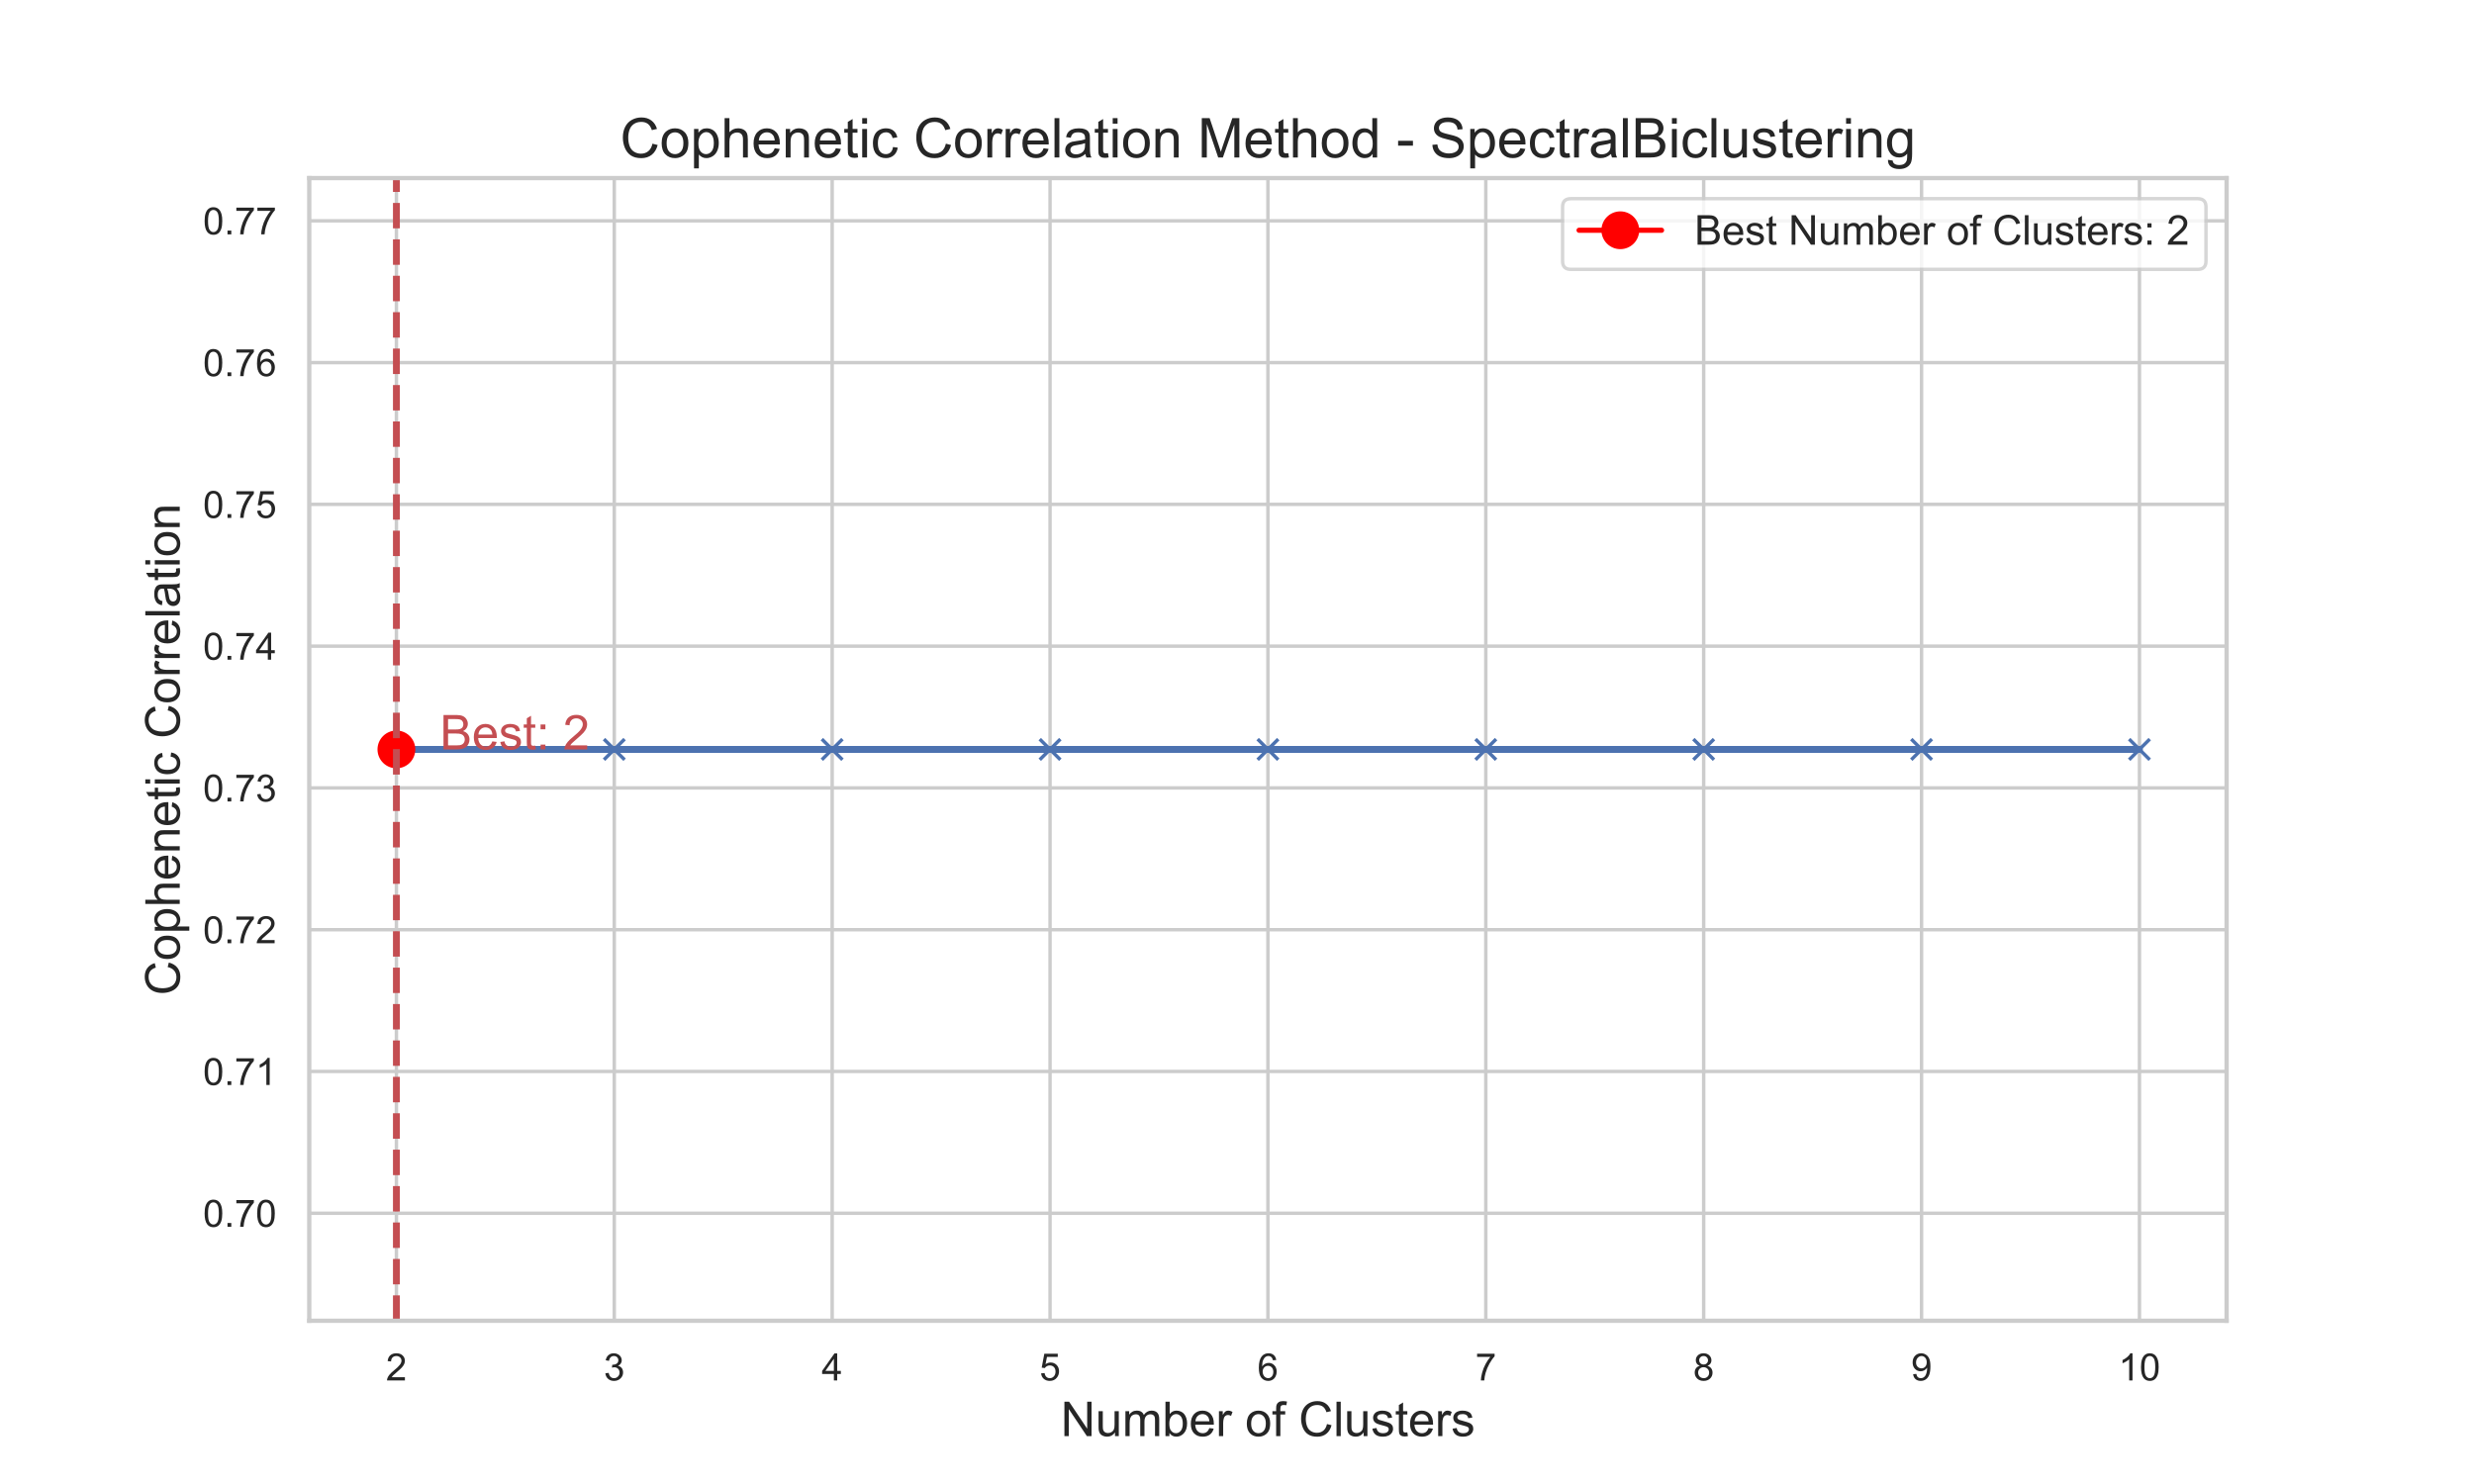
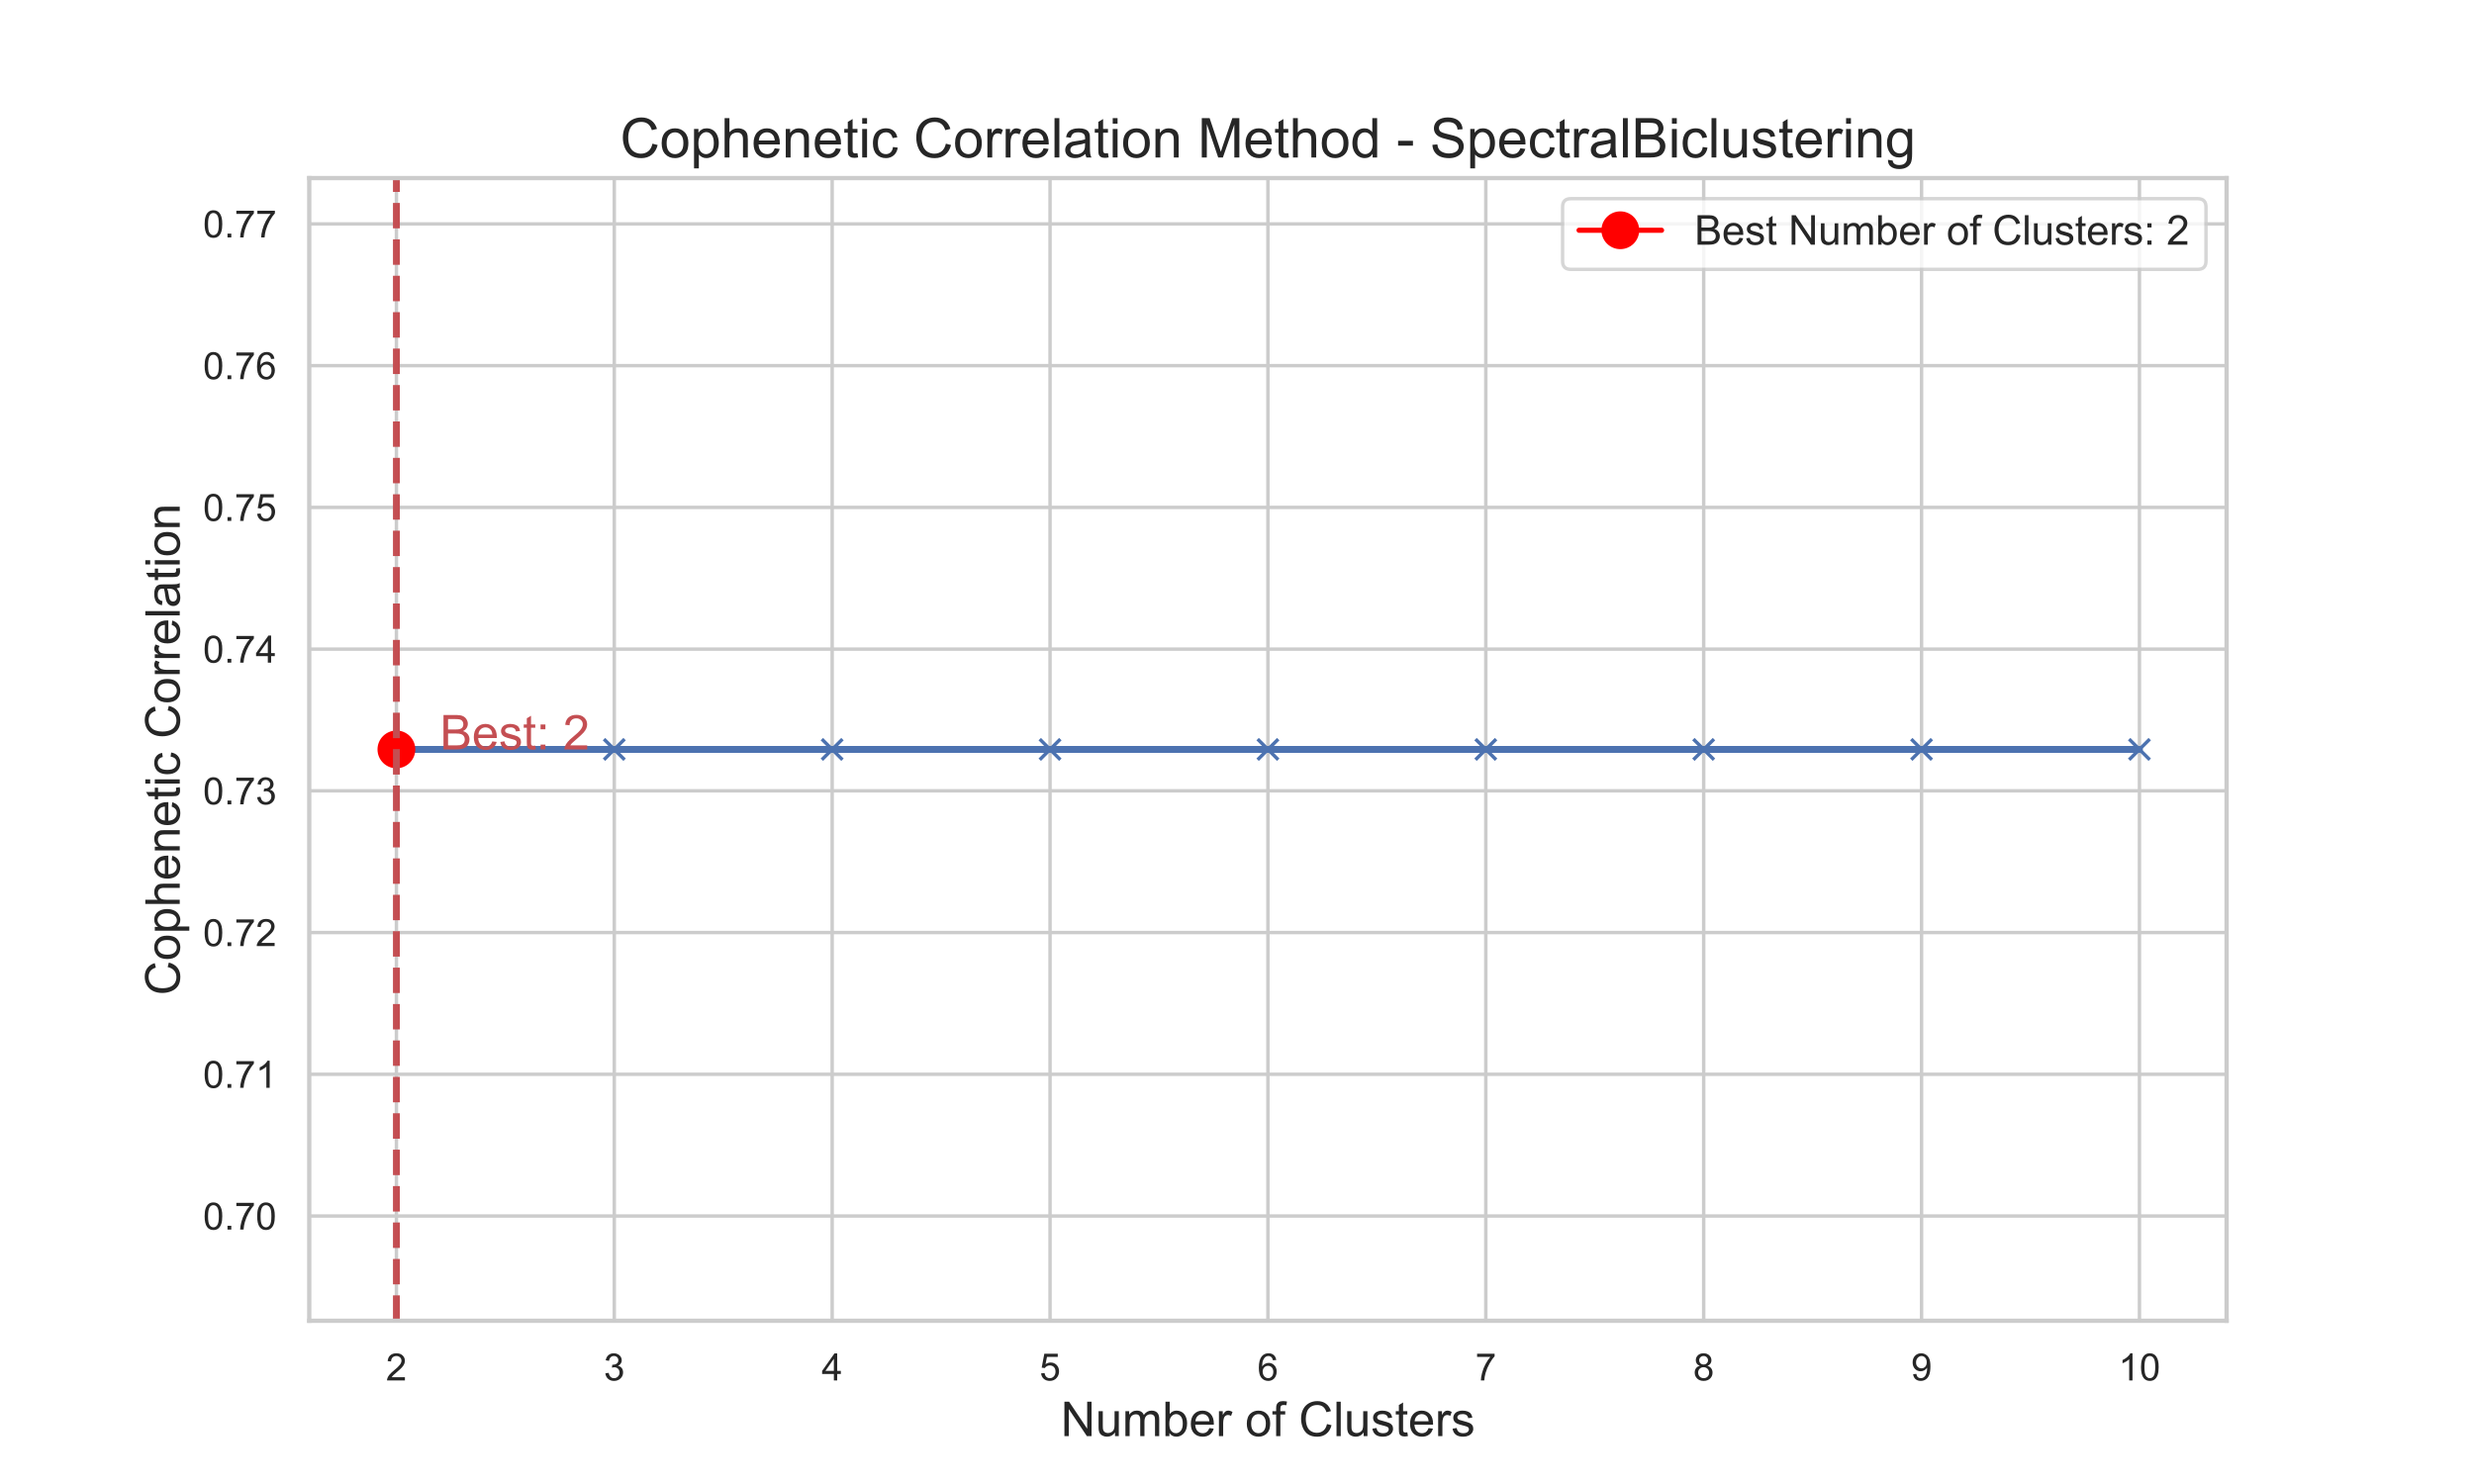
<svg xmlns="http://www.w3.org/2000/svg" xmlns:xlink="http://www.w3.org/1999/xlink" width="720pt" height="432pt" viewBox="0 0 720 432" version="1.1">
  <defs>
    <style type="text/css">*{stroke-linejoin: round; stroke-linecap: butt}</style>
  </defs>
  <g id="figure_1">
    <g id="patch_1">
      <path d="M 0 432  L 720 432  L 720 0  L 0 0  z " style="fill: #ffffff" />
    </g>
    <g id="axes_1">
      <g id="patch_2">
        <path d="M 90 384.48  L 648 384.48  L 648 51.84  L 90 51.84  z " style="fill: #ffffff" />
      </g>
      <g id="matplotlib.axis_1">
        <g id="xtick_1">
          <g id="line2d_1">
-             <path d="M 115.364 384.48  L 115.364 51.84  " clip-path="url(#p4c32303893)" style="fill: none; stroke: #cccccc; stroke-linecap: round" />
+             <path d="M 115.364 384.48  L 115.364 51.84  " clip-path="url(#pd2bcb36524)" style="fill: none; stroke: #cccccc; stroke-linecap: round" />
          </g>
          <g id="text_1">
            <g style="fill: #262626" transform="translate(112.3051 401.8536) scale(0.11 -0.11)">
              <defs>
                <path id="ArialMT-32" d="M 3222 541  L 3222 0  L 194 0  Q 188 203 259 391  Q 375 700 629 1000  Q 884 1300 1366 1694  Q 2113 2306 2375 2664  Q 2638 3022 2638 3341  Q 2638 3675 2398 3904  Q 2159 4134 1775 4134  Q 1369 4134 1125 3890  Q 881 3647 878 3216  L 300 3275  Q 359 3922 746 4261  Q 1134 4600 1788 4600  Q 2447 4600 2831 4234  Q 3216 3869 3216 3328  Q 3216 3053 3103 2787  Q 2991 2522 2730 2228  Q 2469 1934 1863 1422  Q 1356 997 1212 845  Q 1069 694 975 541  L 3222 541  z " transform="scale(0.015625)" />
              </defs>
              <use xlink:href="#ArialMT-32" />
            </g>
          </g>
        </g>
        <g id="xtick_2">
          <g id="line2d_2">
-             <path d="M 178.773 384.48  L 178.773 51.84  " clip-path="url(#p4c32303893)" style="fill: none; stroke: #cccccc; stroke-linecap: round" />
+             <path d="M 178.773 384.48  L 178.773 51.84  " clip-path="url(#pd2bcb36524)" style="fill: none; stroke: #cccccc; stroke-linecap: round" />
          </g>
          <g id="text_2">
            <g style="fill: #262626" transform="translate(175.7142 401.8536) scale(0.11 -0.11)">
              <defs>
                <path id="ArialMT-33" d="M 269 1209  L 831 1284  Q 928 806 1161 595  Q 1394 384 1728 384  Q 2125 384 2398 659  Q 2672 934 2672 1341  Q 2672 1728 2419 1979  Q 2166 2231 1775 2231  Q 1616 2231 1378 2169  L 1441 2663  Q 1497 2656 1531 2656  Q 1891 2656 2178 2843  Q 2466 3031 2466 3422  Q 2466 3731 2256 3934  Q 2047 4138 1716 4138  Q 1388 4138 1169 3931  Q 950 3725 888 3313  L 325 3413  Q 428 3978 793 4289  Q 1159 4600 1703 4600  Q 2078 4600 2393 4439  Q 2709 4278 2876 4000  Q 3044 3722 3044 3409  Q 3044 3113 2884 2869  Q 2725 2625 2413 2481  Q 2819 2388 3044 2092  Q 3269 1797 3269 1353  Q 3269 753 2831 336  Q 2394 -81 1725 -81  Q 1122 -81 723 278  Q 325 638 269 1209  z " transform="scale(0.015625)" />
              </defs>
              <use xlink:href="#ArialMT-33" />
            </g>
          </g>
        </g>
        <g id="xtick_3">
          <g id="line2d_3">
-             <path d="M 242.182 384.48  L 242.182 51.84  " clip-path="url(#p4c32303893)" style="fill: none; stroke: #cccccc; stroke-linecap: round" />
+             <path d="M 242.182 384.48  L 242.182 51.84  " clip-path="url(#pd2bcb36524)" style="fill: none; stroke: #cccccc; stroke-linecap: round" />
          </g>
          <g id="text_3">
            <g style="fill: #262626" transform="translate(239.1233 401.8536) scale(0.11 -0.11)">
              <defs>
                <path id="ArialMT-34" d="M 2069 0  L 2069 1097  L 81 1097  L 81 1613  L 2172 4581  L 2631 4581  L 2631 1613  L 3250 1613  L 3250 1097  L 2631 1097  L 2631 0  L 2069 0  z M 2069 1613  L 2069 3678  L 634 1613  L 2069 1613  z " transform="scale(0.015625)" />
              </defs>
              <use xlink:href="#ArialMT-34" />
            </g>
          </g>
        </g>
        <g id="xtick_4">
          <g id="line2d_4">
-             <path d="M 305.591 384.48  L 305.591 51.84  " clip-path="url(#p4c32303893)" style="fill: none; stroke: #cccccc; stroke-linecap: round" />
+             <path d="M 305.591 384.48  L 305.591 51.84  " clip-path="url(#pd2bcb36524)" style="fill: none; stroke: #cccccc; stroke-linecap: round" />
          </g>
          <g id="text_4">
            <g style="fill: #262626" transform="translate(302.5324 401.8536) scale(0.11 -0.11)">
              <defs>
                <path id="ArialMT-35" d="M 266 1200  L 856 1250  Q 922 819 1161 601  Q 1400 384 1738 384  Q 2144 384 2425 690  Q 2706 997 2706 1503  Q 2706 1984 2436 2262  Q 2166 2541 1728 2541  Q 1456 2541 1237 2417  Q 1019 2294 894 2097  L 366 2166  L 809 4519  L 3088 4519  L 3088 3981  L 1259 3981  L 1013 2750  Q 1425 3038 1878 3038  Q 2478 3038 2890 2622  Q 3303 2206 3303 1553  Q 3303 931 2941 478  Q 2500 -78 1738 -78  Q 1113 -78 717 272  Q 322 622 266 1200  z " transform="scale(0.015625)" />
              </defs>
              <use xlink:href="#ArialMT-35" />
            </g>
          </g>
        </g>
        <g id="xtick_5">
          <g id="line2d_5">
-             <path d="M 369 384.48  L 369 51.84  " clip-path="url(#p4c32303893)" style="fill: none; stroke: #cccccc; stroke-linecap: round" />
+             <path d="M 369 384.48  L 369 51.84  " clip-path="url(#pd2bcb36524)" style="fill: none; stroke: #cccccc; stroke-linecap: round" />
          </g>
          <g id="text_5">
            <g style="fill: #262626" transform="translate(365.9415 401.8536) scale(0.11 -0.11)">
              <defs>
                <path id="ArialMT-36" d="M 3184 3459  L 2625 3416  Q 2550 3747 2413 3897  Q 2184 4138 1850 4138  Q 1581 4138 1378 3988  Q 1113 3794 959 3422  Q 806 3050 800 2363  Q 1003 2672 1297 2822  Q 1591 2972 1913 2972  Q 2475 2972 2870 2558  Q 3266 2144 3266 1488  Q 3266 1056 3080 686  Q 2894 316 2569 119  Q 2244 -78 1831 -78  Q 1128 -78 684 439  Q 241 956 241 2144  Q 241 3472 731 4075  Q 1159 4600 1884 4600  Q 2425 4600 2770 4297  Q 3116 3994 3184 3459  z M 888 1484  Q 888 1194 1011 928  Q 1134 663 1356 523  Q 1578 384 1822 384  Q 2178 384 2434 671  Q 2691 959 2691 1453  Q 2691 1928 2437 2201  Q 2184 2475 1800 2475  Q 1419 2475 1153 2201  Q 888 1928 888 1484  z " transform="scale(0.015625)" />
              </defs>
              <use xlink:href="#ArialMT-36" />
            </g>
          </g>
        </g>
        <g id="xtick_6">
          <g id="line2d_6">
-             <path d="M 432.409 384.48  L 432.409 51.84  " clip-path="url(#p4c32303893)" style="fill: none; stroke: #cccccc; stroke-linecap: round" />
+             <path d="M 432.409 384.48  L 432.409 51.84  " clip-path="url(#pd2bcb36524)" style="fill: none; stroke: #cccccc; stroke-linecap: round" />
          </g>
          <g id="text_6">
            <g style="fill: #262626" transform="translate(429.3506 401.8536) scale(0.11 -0.11)">
              <defs>
                <path id="ArialMT-37" d="M 303 3981  L 303 4522  L 3269 4522  L 3269 4084  Q 2831 3619 2401 2847  Q 1972 2075 1738 1259  Q 1569 684 1522 0  L 944 0  Q 953 541 1156 1306  Q 1359 2072 1739 2783  Q 2119 3494 2547 3981  L 303 3981  z " transform="scale(0.015625)" />
              </defs>
              <use xlink:href="#ArialMT-37" />
            </g>
          </g>
        </g>
        <g id="xtick_7">
          <g id="line2d_7">
-             <path d="M 495.818 384.48  L 495.818 51.84  " clip-path="url(#p4c32303893)" style="fill: none; stroke: #cccccc; stroke-linecap: round" />
+             <path d="M 495.818 384.48  L 495.818 51.84  " clip-path="url(#pd2bcb36524)" style="fill: none; stroke: #cccccc; stroke-linecap: round" />
          </g>
          <g id="text_7">
            <g style="fill: #262626" transform="translate(492.7597 401.8536) scale(0.11 -0.11)">
              <defs>
                <path id="ArialMT-38" d="M 1131 2484  Q 781 2613 612 2850  Q 444 3088 444 3419  Q 444 3919 803 4259  Q 1163 4600 1759 4600  Q 2359 4600 2725 4251  Q 3091 3903 3091 3403  Q 3091 3084 2923 2848  Q 2756 2613 2416 2484  Q 2838 2347 3058 2040  Q 3278 1734 3278 1309  Q 3278 722 2862 322  Q 2447 -78 1769 -78  Q 1091 -78 675 323  Q 259 725 259 1325  Q 259 1772 486 2073  Q 713 2375 1131 2484  z M 1019 3438  Q 1019 3113 1228 2906  Q 1438 2700 1772 2700  Q 2097 2700 2305 2904  Q 2513 3109 2513 3406  Q 2513 3716 2298 3927  Q 2084 4138 1766 4138  Q 1444 4138 1231 3931  Q 1019 3725 1019 3438  z M 838 1322  Q 838 1081 952 856  Q 1066 631 1291 507  Q 1516 384 1775 384  Q 2178 384 2440 643  Q 2703 903 2703 1303  Q 2703 1709 2433 1975  Q 2163 2241 1756 2241  Q 1359 2241 1098 1978  Q 838 1716 838 1322  z " transform="scale(0.015625)" />
              </defs>
              <use xlink:href="#ArialMT-38" />
            </g>
          </g>
        </g>
        <g id="xtick_8">
          <g id="line2d_8">
-             <path d="M 559.227 384.48  L 559.227 51.84  " clip-path="url(#p4c32303893)" style="fill: none; stroke: #cccccc; stroke-linecap: round" />
+             <path d="M 559.227 384.48  L 559.227 51.84  " clip-path="url(#pd2bcb36524)" style="fill: none; stroke: #cccccc; stroke-linecap: round" />
          </g>
          <g id="text_8">
            <g style="fill: #262626" transform="translate(556.1688 401.8536) scale(0.11 -0.11)">
              <defs>
                <path id="ArialMT-39" d="M 350 1059  L 891 1109  Q 959 728 1153 556  Q 1347 384 1650 384  Q 1909 384 2104 503  Q 2300 622 2425 820  Q 2550 1019 2634 1356  Q 2719 1694 2719 2044  Q 2719 2081 2716 2156  Q 2547 1888 2255 1720  Q 1963 1553 1622 1553  Q 1053 1553 659 1965  Q 266 2378 266 3053  Q 266 3750 677 4175  Q 1088 4600 1706 4600  Q 2153 4600 2523 4359  Q 2894 4119 3086 3673  Q 3278 3228 3278 2384  Q 3278 1506 3087 986  Q 2897 466 2520 194  Q 2144 -78 1638 -78  Q 1100 -78 759 220  Q 419 519 350 1059  z M 2653 3081  Q 2653 3566 2395 3850  Q 2138 4134 1775 4134  Q 1400 4134 1122 3828  Q 844 3522 844 3034  Q 844 2597 1108 2323  Q 1372 2050 1759 2050  Q 2150 2050 2401 2323  Q 2653 2597 2653 3081  z " transform="scale(0.015625)" />
              </defs>
              <use xlink:href="#ArialMT-39" />
            </g>
          </g>
        </g>
        <g id="xtick_9">
          <g id="line2d_9">
-             <path d="M 622.636 384.48  L 622.636 51.84  " clip-path="url(#p4c32303893)" style="fill: none; stroke: #cccccc; stroke-linecap: round" />
+             <path d="M 622.636 384.48  L 622.636 51.84  " clip-path="url(#pd2bcb36524)" style="fill: none; stroke: #cccccc; stroke-linecap: round" />
          </g>
          <g id="text_9">
            <g style="fill: #262626" transform="translate(616.5193 401.8536) scale(0.11 -0.11)">
              <defs>
                <path id="ArialMT-31" d="M 2384 0  L 1822 0  L 1822 3584  Q 1619 3391 1289 3197  Q 959 3003 697 2906  L 697 3450  Q 1169 3672 1522 3987  Q 1875 4303 2022 4600  L 2384 4600  L 2384 0  z " transform="scale(0.015625)" />
                <path id="ArialMT-30" d="M 266 2259  Q 266 3072 433 3567  Q 600 4063 929 4331  Q 1259 4600 1759 4600  Q 2128 4600 2406 4451  Q 2684 4303 2865 4023  Q 3047 3744 3150 3342  Q 3253 2941 3253 2259  Q 3253 1453 3087 958  Q 2922 463 2592 192  Q 2263 -78 1759 -78  Q 1097 -78 719 397  Q 266 969 266 2259  z M 844 2259  Q 844 1131 1108 757  Q 1372 384 1759 384  Q 2147 384 2411 759  Q 2675 1134 2675 2259  Q 2675 3391 2411 3762  Q 2147 4134 1753 4134  Q 1366 4134 1134 3806  Q 844 3388 844 2259  z " transform="scale(0.015625)" />
              </defs>
              <use xlink:href="#ArialMT-31" />
              <use xlink:href="#ArialMT-30" x="55.615" />
            </g>
          </g>
        </g>
        <g id="text_10">
          <g style="fill: #262626" transform="translate(308.707 418.0608) scale(0.14 -0.14)">
            <defs>
              <path id="ArialMT-4e" d="M 488 0  L 488 4581  L 1109 4581  L 3516 984  L 3516 4581  L 4097 4581  L 4097 0  L 3475 0  L 1069 3600  L 1069 0  L 488 0  z " transform="scale(0.015625)" />
              <path id="ArialMT-75" d="M 2597 0  L 2597 488  Q 2209 -75 1544 -75  Q 1250 -75 995 37  Q 741 150 617 320  Q 494 491 444 738  Q 409 903 409 1263  L 409 3319  L 972 3319  L 972 1478  Q 972 1038 1006 884  Q 1059 663 1231 536  Q 1403 409 1656 409  Q 1909 409 2131 539  Q 2353 669 2445 892  Q 2538 1116 2538 1541  L 2538 3319  L 3100 3319  L 3100 0  L 2597 0  z " transform="scale(0.015625)" />
              <path id="ArialMT-6d" d="M 422 0  L 422 3319  L 925 3319  L 925 2853  Q 1081 3097 1340 3245  Q 1600 3394 1931 3394  Q 2300 3394 2536 3241  Q 2772 3088 2869 2813  Q 3263 3394 3894 3394  Q 4388 3394 4653 3120  Q 4919 2847 4919 2278  L 4919 0  L 4359 0  L 4359 2091  Q 4359 2428 4304 2576  Q 4250 2725 4106 2815  Q 3963 2906 3769 2906  Q 3419 2906 3187 2673  Q 2956 2441 2956 1928  L 2956 0  L 2394 0  L 2394 2156  Q 2394 2531 2256 2718  Q 2119 2906 1806 2906  Q 1569 2906 1367 2781  Q 1166 2656 1075 2415  Q 984 2175 984 1722  L 984 0  L 422 0  z " transform="scale(0.015625)" />
              <path id="ArialMT-62" d="M 941 0  L 419 0  L 419 4581  L 981 4581  L 981 2947  Q 1338 3394 1891 3394  Q 2197 3394 2470 3270  Q 2744 3147 2920 2923  Q 3097 2700 3197 2384  Q 3297 2069 3297 1709  Q 3297 856 2875 390  Q 2453 -75 1863 -75  Q 1275 -75 941 416  L 941 0  z M 934 1684  Q 934 1088 1097 822  Q 1363 388 1816 388  Q 2184 388 2453 708  Q 2722 1028 2722 1663  Q 2722 2313 2464 2622  Q 2206 2931 1841 2931  Q 1472 2931 1203 2611  Q 934 2291 934 1684  z " transform="scale(0.015625)" />
              <path id="ArialMT-65" d="M 2694 1069  L 3275 997  Q 3138 488 2766 206  Q 2394 -75 1816 -75  Q 1088 -75 661 373  Q 234 822 234 1631  Q 234 2469 665 2931  Q 1097 3394 1784 3394  Q 2450 3394 2872 2941  Q 3294 2488 3294 1666  Q 3294 1616 3291 1516  L 816 1516  Q 847 969 1125 678  Q 1403 388 1819 388  Q 2128 388 2347 550  Q 2566 713 2694 1069  z M 847 1978  L 2700 1978  Q 2663 2397 2488 2606  Q 2219 2931 1791 2931  Q 1403 2931 1139 2672  Q 875 2413 847 1978  z " transform="scale(0.015625)" />
              <path id="ArialMT-72" d="M 416 0  L 416 3319  L 922 3319  L 922 2816  Q 1116 3169 1280 3281  Q 1444 3394 1641 3394  Q 1925 3394 2219 3213  L 2025 2691  Q 1819 2813 1613 2813  Q 1428 2813 1281 2702  Q 1134 2591 1072 2394  Q 978 2094 978 1738  L 978 0  L 416 0  z " transform="scale(0.015625)" />
              <path id="ArialMT-20" transform="scale(0.015625)" />
              <path id="ArialMT-6f" d="M 213 1659  Q 213 2581 725 3025  Q 1153 3394 1769 3394  Q 2453 3394 2887 2945  Q 3322 2497 3322 1706  Q 3322 1066 3130 698  Q 2938 331 2570 128  Q 2203 -75 1769 -75  Q 1072 -75 642 372  Q 213 819 213 1659  z M 791 1659  Q 791 1022 1069 705  Q 1347 388 1769 388  Q 2188 388 2466 706  Q 2744 1025 2744 1678  Q 2744 2294 2464 2611  Q 2184 2928 1769 2928  Q 1347 2928 1069 2612  Q 791 2297 791 1659  z " transform="scale(0.015625)" />
              <path id="ArialMT-66" d="M 556 0  L 556 2881  L 59 2881  L 59 3319  L 556 3319  L 556 3672  Q 556 4006 616 4169  Q 697 4388 901 4523  Q 1106 4659 1475 4659  Q 1713 4659 2000 4603  L 1916 4113  Q 1741 4144 1584 4144  Q 1328 4144 1222 4034  Q 1116 3925 1116 3625  L 1116 3319  L 1763 3319  L 1763 2881  L 1116 2881  L 1116 0  L 556 0  z " transform="scale(0.015625)" />
              <path id="ArialMT-43" d="M 3763 1606  L 4369 1453  Q 4178 706 3683 314  Q 3188 -78 2472 -78  Q 1731 -78 1267 223  Q 803 525 561 1097  Q 319 1669 319 2325  Q 319 3041 592 3573  Q 866 4106 1370 4382  Q 1875 4659 2481 4659  Q 3169 4659 3637 4309  Q 4106 3959 4291 3325  L 3694 3184  Q 3534 3684 3231 3912  Q 2928 4141 2469 4141  Q 1941 4141 1586 3887  Q 1231 3634 1087 3207  Q 944 2781 944 2328  Q 944 1744 1114 1308  Q 1284 872 1643 656  Q 2003 441 2422 441  Q 2931 441 3284 734  Q 3638 1028 3763 1606  z " transform="scale(0.015625)" />
              <path id="ArialMT-6c" d="M 409 0  L 409 4581  L 972 4581  L 972 0  L 409 0  z " transform="scale(0.015625)" />
              <path id="ArialMT-73" d="M 197 991  L 753 1078  Q 800 744 1014 566  Q 1228 388 1613 388  Q 2000 388 2187 545  Q 2375 703 2375 916  Q 2375 1106 2209 1216  Q 2094 1291 1634 1406  Q 1016 1563 777 1677  Q 538 1791 414 1992  Q 291 2194 291 2438  Q 291 2659 392 2848  Q 494 3038 669 3163  Q 800 3259 1026 3326  Q 1253 3394 1513 3394  Q 1903 3394 2198 3281  Q 2494 3169 2634 2976  Q 2775 2784 2828 2463  L 2278 2388  Q 2241 2644 2061 2787  Q 1881 2931 1553 2931  Q 1166 2931 1000 2803  Q 834 2675 834 2503  Q 834 2394 903 2306  Q 972 2216 1119 2156  Q 1203 2125 1616 2013  Q 2213 1853 2448 1751  Q 2684 1650 2818 1456  Q 2953 1263 2953 975  Q 2953 694 2789 445  Q 2625 197 2315 61  Q 2006 -75 1616 -75  Q 969 -75 630 194  Q 291 463 197 991  z " transform="scale(0.015625)" />
              <path id="ArialMT-74" d="M 1650 503  L 1731 6  Q 1494 -44 1306 -44  Q 1000 -44 831 53  Q 663 150 594 308  Q 525 466 525 972  L 525 2881  L 113 2881  L 113 3319  L 525 3319  L 525 4141  L 1084 4478  L 1084 3319  L 1650 3319  L 1650 2881  L 1084 2881  L 1084 941  Q 1084 700 1114 631  Q 1144 563 1211 522  Q 1278 481 1403 481  Q 1497 481 1650 503  z " transform="scale(0.015625)" />
            </defs>
            <use xlink:href="#ArialMT-4e" />
            <use xlink:href="#ArialMT-75" x="72.217" />
            <use xlink:href="#ArialMT-6d" x="127.832" />
            <use xlink:href="#ArialMT-62" x="211.133" />
            <use xlink:href="#ArialMT-65" x="266.748" />
            <use xlink:href="#ArialMT-72" x="322.363" />
            <use xlink:href="#ArialMT-20" x="355.664" />
            <use xlink:href="#ArialMT-6f" x="383.447" />
            <use xlink:href="#ArialMT-66" x="439.062" />
            <use xlink:href="#ArialMT-20" x="466.846" />
            <use xlink:href="#ArialMT-43" x="494.629" />
            <use xlink:href="#ArialMT-6c" x="566.846" />
            <use xlink:href="#ArialMT-75" x="589.062" />
            <use xlink:href="#ArialMT-73" x="644.678" />
            <use xlink:href="#ArialMT-74" x="694.678" />
            <use xlink:href="#ArialMT-65" x="722.461" />
            <use xlink:href="#ArialMT-72" x="778.076" />
            <use xlink:href="#ArialMT-73" x="811.377" />
          </g>
        </g>
      </g>
      <g id="matplotlib.axis_2">
        <g id="ytick_1">
          <g id="line2d_10">
-             <path d="M 90 353.184  L 648 353.184  " clip-path="url(#p4c32303893)" style="fill: none; stroke: #cccccc; stroke-linecap: round" />
+             <path d="M 90 353.995  L 648 353.995  " clip-path="url(#pd2bcb36524)" style="fill: none; stroke: #cccccc; stroke-linecap: round" />
          </g>
          <g id="text_11">
-             <g style="fill: #262626" transform="translate(59.09297 357.1209) scale(0.11 -0.11)">
+             <g style="fill: #262626" transform="translate(59.09297 357.9315) scale(0.11 -0.11)">
              <defs>
                <path id="ArialMT-2e" d="M 581 0  L 581 641  L 1222 641  L 1222 0  L 581 0  z " transform="scale(0.015625)" />
              </defs>
              <use xlink:href="#ArialMT-30" />
              <use xlink:href="#ArialMT-2e" x="55.615" />
              <use xlink:href="#ArialMT-37" x="83.398" />
              <use xlink:href="#ArialMT-30" x="139.014" />
            </g>
          </g>
        </g>
        <g id="ytick_2">
          <g id="line2d_11">
-             <path d="M 90 311.913  L 648 311.913  " clip-path="url(#p4c32303893)" style="fill: none; stroke: #cccccc; stroke-linecap: round" />
+             <path d="M 90 312.735  L 648 312.735  " clip-path="url(#pd2bcb36524)" style="fill: none; stroke: #cccccc; stroke-linecap: round" />
          </g>
          <g id="text_12">
-             <g style="fill: #262626" transform="translate(59.09297 315.8498) scale(0.11 -0.11)">
+             <g style="fill: #262626" transform="translate(59.09297 316.672) scale(0.11 -0.11)">
              <use xlink:href="#ArialMT-30" />
              <use xlink:href="#ArialMT-2e" x="55.615" />
              <use xlink:href="#ArialMT-37" x="83.398" />
              <use xlink:href="#ArialMT-31" x="139.014" />
            </g>
          </g>
        </g>
        <g id="ytick_3">
          <g id="line2d_12">
-             <path d="M 90 270.642  L 648 270.642  " clip-path="url(#p4c32303893)" style="fill: none; stroke: #cccccc; stroke-linecap: round" />
+             <path d="M 90 271.476  L 648 271.476  " clip-path="url(#pd2bcb36524)" style="fill: none; stroke: #cccccc; stroke-linecap: round" />
          </g>
          <g id="text_13">
-             <g style="fill: #262626" transform="translate(59.09297 274.5787) scale(0.11 -0.11)">
+             <g style="fill: #262626" transform="translate(59.09297 275.4125) scale(0.11 -0.11)">
              <use xlink:href="#ArialMT-30" />
              <use xlink:href="#ArialMT-2e" x="55.615" />
              <use xlink:href="#ArialMT-37" x="83.398" />
              <use xlink:href="#ArialMT-32" x="139.014" />
            </g>
          </g>
        </g>
        <g id="ytick_4">
          <g id="line2d_13">
-             <path d="M 90 229.371  L 648 229.371  " clip-path="url(#p4c32303893)" style="fill: none; stroke: #cccccc; stroke-linecap: round" />
+             <path d="M 90 230.216  L 648 230.216  " clip-path="url(#pd2bcb36524)" style="fill: none; stroke: #cccccc; stroke-linecap: round" />
          </g>
          <g id="text_14">
-             <g style="fill: #262626" transform="translate(59.09297 233.3077) scale(0.11 -0.11)">
+             <g style="fill: #262626" transform="translate(59.09297 234.153) scale(0.11 -0.11)">
              <use xlink:href="#ArialMT-30" />
              <use xlink:href="#ArialMT-2e" x="55.615" />
              <use xlink:href="#ArialMT-37" x="83.398" />
              <use xlink:href="#ArialMT-33" x="139.014" />
            </g>
          </g>
        </g>
        <g id="ytick_5">
          <g id="line2d_14">
-             <path d="M 90 188.1  L 648 188.1  " clip-path="url(#p4c32303893)" style="fill: none; stroke: #cccccc; stroke-linecap: round" />
+             <path d="M 90 188.957  L 648 188.957  " clip-path="url(#pd2bcb36524)" style="fill: none; stroke: #cccccc; stroke-linecap: round" />
          </g>
          <g id="text_15">
-             <g style="fill: #262626" transform="translate(59.09297 192.0366) scale(0.11 -0.11)">
+             <g style="fill: #262626" transform="translate(59.09297 192.8935) scale(0.11 -0.11)">
              <use xlink:href="#ArialMT-30" />
              <use xlink:href="#ArialMT-2e" x="55.615" />
              <use xlink:href="#ArialMT-37" x="83.398" />
              <use xlink:href="#ArialMT-34" x="139.014" />
            </g>
          </g>
        </g>
        <g id="ytick_6">
          <g id="line2d_15">
-             <path d="M 90 146.829  L 648 146.829  " clip-path="url(#p4c32303893)" style="fill: none; stroke: #cccccc; stroke-linecap: round" />
+             <path d="M 90 147.697  L 648 147.697  " clip-path="url(#pd2bcb36524)" style="fill: none; stroke: #cccccc; stroke-linecap: round" />
          </g>
          <g id="text_16">
-             <g style="fill: #262626" transform="translate(59.09297 150.7655) scale(0.11 -0.11)">
+             <g style="fill: #262626" transform="translate(59.09297 151.634) scale(0.11 -0.11)">
              <use xlink:href="#ArialMT-30" />
              <use xlink:href="#ArialMT-2e" x="55.615" />
              <use xlink:href="#ArialMT-37" x="83.398" />
              <use xlink:href="#ArialMT-35" x="139.014" />
            </g>
          </g>
        </g>
        <g id="ytick_7">
          <g id="line2d_16">
-             <path d="M 90 105.558  L 648 105.558  " clip-path="url(#p4c32303893)" style="fill: none; stroke: #cccccc; stroke-linecap: round" />
+             <path d="M 90 106.438  L 648 106.438  " clip-path="url(#pd2bcb36524)" style="fill: none; stroke: #cccccc; stroke-linecap: round" />
          </g>
          <g id="text_17">
-             <g style="fill: #262626" transform="translate(59.09297 109.4944) scale(0.11 -0.11)">
+             <g style="fill: #262626" transform="translate(59.09297 110.3745) scale(0.11 -0.11)">
              <use xlink:href="#ArialMT-30" />
              <use xlink:href="#ArialMT-2e" x="55.615" />
              <use xlink:href="#ArialMT-37" x="83.398" />
              <use xlink:href="#ArialMT-36" x="139.014" />
            </g>
          </g>
        </g>
        <g id="ytick_8">
          <g id="line2d_17">
-             <path d="M 90 64.287  L 648 64.287  " clip-path="url(#p4c32303893)" style="fill: none; stroke: #cccccc; stroke-linecap: round" />
+             <path d="M 90 65.178  L 648 65.178  " clip-path="url(#pd2bcb36524)" style="fill: none; stroke: #cccccc; stroke-linecap: round" />
          </g>
          <g id="text_18">
-             <g style="fill: #262626" transform="translate(59.09297 68.22332) scale(0.11 -0.11)">
+             <g style="fill: #262626" transform="translate(59.09297 69.11497) scale(0.11 -0.11)">
              <use xlink:href="#ArialMT-30" />
              <use xlink:href="#ArialMT-2e" x="55.615" />
              <use xlink:href="#ArialMT-37" x="83.398" />
              <use xlink:href="#ArialMT-37" x="139.014" />
            </g>
          </g>
        </g>
        <g id="text_19">
          <g style="fill: #262626" transform="translate(52.31047 289.7514) rotate(-90) scale(0.14 -0.14)">
            <defs>
              <path id="ArialMT-70" d="M 422 -1272  L 422 3319  L 934 3319  L 934 2888  Q 1116 3141 1344 3267  Q 1572 3394 1897 3394  Q 2322 3394 2647 3175  Q 2972 2956 3137 2557  Q 3303 2159 3303 1684  Q 3303 1175 3120 767  Q 2938 359 2589 142  Q 2241 -75 1856 -75  Q 1575 -75 1351 44  Q 1128 163 984 344  L 984 -1272  L 422 -1272  z M 931 1641  Q 931 1000 1190 694  Q 1450 388 1819 388  Q 2194 388 2461 705  Q 2728 1022 2728 1688  Q 2728 2322 2467 2637  Q 2206 2953 1844 2953  Q 1484 2953 1207 2617  Q 931 2281 931 1641  z " transform="scale(0.015625)" />
              <path id="ArialMT-68" d="M 422 0  L 422 4581  L 984 4581  L 984 2938  Q 1378 3394 1978 3394  Q 2347 3394 2619 3248  Q 2891 3103 3008 2847  Q 3125 2591 3125 2103  L 3125 0  L 2563 0  L 2563 2103  Q 2563 2525 2380 2717  Q 2197 2909 1863 2909  Q 1613 2909 1392 2779  Q 1172 2650 1078 2428  Q 984 2206 984 1816  L 984 0  L 422 0  z " transform="scale(0.015625)" />
              <path id="ArialMT-6e" d="M 422 0  L 422 3319  L 928 3319  L 928 2847  Q 1294 3394 1984 3394  Q 2284 3394 2536 3286  Q 2788 3178 2913 3003  Q 3038 2828 3088 2588  Q 3119 2431 3119 2041  L 3119 0  L 2556 0  L 2556 2019  Q 2556 2363 2490 2533  Q 2425 2703 2258 2804  Q 2091 2906 1866 2906  Q 1506 2906 1245 2678  Q 984 2450 984 1813  L 984 0  L 422 0  z " transform="scale(0.015625)" />
              <path id="ArialMT-69" d="M 425 3934  L 425 4581  L 988 4581  L 988 3934  L 425 3934  z M 425 0  L 425 3319  L 988 3319  L 988 0  L 425 0  z " transform="scale(0.015625)" />
              <path id="ArialMT-63" d="M 2588 1216  L 3141 1144  Q 3050 572 2676 248  Q 2303 -75 1759 -75  Q 1078 -75 664 370  Q 250 816 250 1647  Q 250 2184 428 2587  Q 606 2991 970 3192  Q 1334 3394 1763 3394  Q 2303 3394 2647 3120  Q 2991 2847 3088 2344  L 2541 2259  Q 2463 2594 2264 2762  Q 2066 2931 1784 2931  Q 1359 2931 1093 2626  Q 828 2322 828 1663  Q 828 994 1084 691  Q 1341 388 1753 388  Q 2084 388 2306 591  Q 2528 794 2588 1216  z " transform="scale(0.015625)" />
              <path id="ArialMT-61" d="M 2588 409  Q 2275 144 1986 34  Q 1697 -75 1366 -75  Q 819 -75 525 192  Q 231 459 231 875  Q 231 1119 342 1320  Q 453 1522 633 1644  Q 813 1766 1038 1828  Q 1203 1872 1538 1913  Q 2219 1994 2541 2106  Q 2544 2222 2544 2253  Q 2544 2597 2384 2738  Q 2169 2928 1744 2928  Q 1347 2928 1158 2789  Q 969 2650 878 2297  L 328 2372  Q 403 2725 575 2942  Q 747 3159 1072 3276  Q 1397 3394 1825 3394  Q 2250 3394 2515 3294  Q 2781 3194 2906 3042  Q 3031 2891 3081 2659  Q 3109 2516 3109 2141  L 3109 1391  Q 3109 606 3145 398  Q 3181 191 3288 0  L 2700 0  Q 2613 175 2588 409  z M 2541 1666  Q 2234 1541 1622 1453  Q 1275 1403 1131 1340  Q 988 1278 909 1158  Q 831 1038 831 891  Q 831 666 1001 516  Q 1172 366 1500 366  Q 1825 366 2078 508  Q 2331 650 2450 897  Q 2541 1088 2541 1459  L 2541 1666  z " transform="scale(0.015625)" />
            </defs>
            <use xlink:href="#ArialMT-43" />
            <use xlink:href="#ArialMT-6f" x="72.217" />
            <use xlink:href="#ArialMT-70" x="127.832" />
            <use xlink:href="#ArialMT-68" x="183.447" />
            <use xlink:href="#ArialMT-65" x="239.062" />
            <use xlink:href="#ArialMT-6e" x="294.678" />
            <use xlink:href="#ArialMT-65" x="350.293" />
            <use xlink:href="#ArialMT-74" x="405.908" />
            <use xlink:href="#ArialMT-69" x="433.691" />
            <use xlink:href="#ArialMT-63" x="455.908" />
            <use xlink:href="#ArialMT-20" x="505.908" />
            <use xlink:href="#ArialMT-43" x="533.691" />
            <use xlink:href="#ArialMT-6f" x="605.908" />
            <use xlink:href="#ArialMT-72" x="661.523" />
            <use xlink:href="#ArialMT-72" x="694.824" />
            <use xlink:href="#ArialMT-65" x="728.125" />
            <use xlink:href="#ArialMT-6c" x="783.74" />
            <use xlink:href="#ArialMT-61" x="805.957" />
            <use xlink:href="#ArialMT-74" x="861.572" />
            <use xlink:href="#ArialMT-69" x="889.355" />
            <use xlink:href="#ArialMT-6f" x="911.572" />
            <use xlink:href="#ArialMT-6e" x="967.188" />
          </g>
        </g>
      </g>
      <g id="line2d_18">
-         <path d="M 115.364 218.16  L 178.773 218.16  L 242.182 218.16  L 305.591 218.16  L 369 218.16  L 432.409 218.16  L 495.818 218.16  L 559.227 218.16  L 622.636 218.16  " clip-path="url(#p4c32303893)" style="fill: none; stroke: #4c72b0; stroke-width: 2; stroke-linecap: round" />
+         <path d="M 115.364 218.16  L 178.773 218.16  L 242.182 218.16  L 305.591 218.16  L 369 218.16  L 432.409 218.16  L 495.818 218.16  L 559.227 218.16  L 622.636 218.16  " clip-path="url(#pd2bcb36524)" style="fill: none; stroke: #4c72b0; stroke-width: 2; stroke-linecap: round" />
        <defs>
-           <path id="m0d32cf524a" d="M -3 3  L 3 -3  M -3 -3  L 3 3  " style="stroke: #4c72b0" />
+           <path id="mb2bf74b70f" d="M -3 3  L 3 -3  M -3 -3  L 3 3  " style="stroke: #4c72b0" />
        </defs>
-         <g clip-path="url(#p4c32303893)">
-           <use xlink:href="#m0d32cf524a" x="115.364" y="218.16" style="fill: #4c72b0; stroke: #4c72b0" />
-           <use xlink:href="#m0d32cf524a" x="178.773" y="218.16" style="fill: #4c72b0; stroke: #4c72b0" />
-           <use xlink:href="#m0d32cf524a" x="242.182" y="218.16" style="fill: #4c72b0; stroke: #4c72b0" />
-           <use xlink:href="#m0d32cf524a" x="305.591" y="218.16" style="fill: #4c72b0; stroke: #4c72b0" />
-           <use xlink:href="#m0d32cf524a" x="369" y="218.16" style="fill: #4c72b0; stroke: #4c72b0" />
-           <use xlink:href="#m0d32cf524a" x="432.409" y="218.16" style="fill: #4c72b0; stroke: #4c72b0" />
-           <use xlink:href="#m0d32cf524a" x="495.818" y="218.16" style="fill: #4c72b0; stroke: #4c72b0" />
-           <use xlink:href="#m0d32cf524a" x="559.227" y="218.16" style="fill: #4c72b0; stroke: #4c72b0" />
-           <use xlink:href="#m0d32cf524a" x="622.636" y="218.16" style="fill: #4c72b0; stroke: #4c72b0" />
+         <g clip-path="url(#pd2bcb36524)">
+           <use xlink:href="#mb2bf74b70f" x="115.364" y="218.16" style="fill: #4c72b0; stroke: #4c72b0" />
+           <use xlink:href="#mb2bf74b70f" x="178.773" y="218.16" style="fill: #4c72b0; stroke: #4c72b0" />
+           <use xlink:href="#mb2bf74b70f" x="242.182" y="218.16" style="fill: #4c72b0; stroke: #4c72b0" />
+           <use xlink:href="#mb2bf74b70f" x="305.591" y="218.16" style="fill: #4c72b0; stroke: #4c72b0" />
+           <use xlink:href="#mb2bf74b70f" x="369" y="218.16" style="fill: #4c72b0; stroke: #4c72b0" />
+           <use xlink:href="#mb2bf74b70f" x="432.409" y="218.16" style="fill: #4c72b0; stroke: #4c72b0" />
+           <use xlink:href="#mb2bf74b70f" x="495.818" y="218.16" style="fill: #4c72b0; stroke: #4c72b0" />
+           <use xlink:href="#mb2bf74b70f" x="559.227" y="218.16" style="fill: #4c72b0; stroke: #4c72b0" />
+           <use xlink:href="#mb2bf74b70f" x="622.636" y="218.16" style="fill: #4c72b0; stroke: #4c72b0" />
        </g>
      </g>
      <g id="line2d_19">
-         <path d="M 115.364 218.16  " clip-path="url(#p4c32303893)" style="fill: none; stroke: #ff0000; stroke-width: 1.5; stroke-linecap: round" />
+         <path d="M 115.364 218.16  " clip-path="url(#pd2bcb36524)" style="fill: none; stroke: #ff0000; stroke-width: 1.5; stroke-linecap: round" />
        <defs>
-           <path id="m99cb2e54ae" d="M 0 5  C 1.326 5 2.598 4.473 3.536 3.536  C 4.473 2.598 5 1.326 5 0  C 5 -1.326 4.473 -2.598 3.536 -3.536  C 2.598 -4.473 1.326 -5 0 -5  C -1.326 -5 -2.598 -4.473 -3.536 -3.536  C -4.473 -2.598 -5 -1.326 -5 0  C -5 1.326 -4.473 2.598 -3.536 3.536  C -2.598 4.473 -1.326 5 0 5  z " style="stroke: #ff0000" />
+           <path id="m2f40a3b8fb" d="M 0 5  C 1.326 5 2.598 4.473 3.536 3.536  C 4.473 2.598 5 1.326 5 0  C 5 -1.326 4.473 -2.598 3.536 -3.536  C 2.598 -4.473 1.326 -5 0 -5  C -1.326 -5 -2.598 -4.473 -3.536 -3.536  C -4.473 -2.598 -5 -1.326 -5 0  C -5 1.326 -4.473 2.598 -3.536 3.536  C -2.598 4.473 -1.326 5 0 5  z " style="stroke: #ff0000" />
        </defs>
-         <g clip-path="url(#p4c32303893)">
-           <use xlink:href="#m99cb2e54ae" x="115.364" y="218.16" style="fill: #ff0000; stroke: #ff0000" />
+         <g clip-path="url(#pd2bcb36524)">
+           <use xlink:href="#m2f40a3b8fb" x="115.364" y="218.16" style="fill: #ff0000; stroke: #ff0000" />
        </g>
      </g>
      <g id="line2d_20">
-         <path d="M 115.364 384.48  L 115.364 51.84  " clip-path="url(#p4c32303893)" style="fill: none; stroke-dasharray: 7.4,3.2; stroke-dashoffset: 0; stroke: #c44e52; stroke-width: 2" />
+         <path d="M 115.364 384.48  L 115.364 51.84  " clip-path="url(#pd2bcb36524)" style="fill: none; stroke-dasharray: 7.4,3.2; stroke-dashoffset: 0; stroke: #c44e52; stroke-width: 2" />
      </g>
      <g id="patch_3">
        <path d="M 90 384.48  L 90 51.84  " style="fill: none; stroke: #cccccc; stroke-width: 1.25; stroke-linejoin: miter; stroke-linecap: square" />
      </g>
      <g id="patch_4">
        <path d="M 648 384.48  L 648 51.84  " style="fill: none; stroke: #cccccc; stroke-width: 1.25; stroke-linejoin: miter; stroke-linecap: square" />
      </g>
      <g id="patch_5">
        <path d="M 90 384.48  L 648 384.48  " style="fill: none; stroke: #cccccc; stroke-width: 1.25; stroke-linejoin: miter; stroke-linecap: square" />
      </g>
      <g id="patch_6">
        <path d="M 90 51.84  L 648 51.84  " style="fill: none; stroke: #cccccc; stroke-width: 1.25; stroke-linejoin: miter; stroke-linecap: square" />
      </g>
      <g id="text_20">
        <g style="fill: #c44e52" transform="translate(128.0455 218.16) scale(0.14 -0.14)">
          <defs>
            <path id="ArialMT-42" d="M 469 0  L 469 4581  L 2188 4581  Q 2713 4581 3030 4442  Q 3347 4303 3526 4014  Q 3706 3725 3706 3409  Q 3706 3116 3547 2856  Q 3388 2597 3066 2438  Q 3481 2316 3704 2022  Q 3928 1728 3928 1328  Q 3928 1006 3792 729  Q 3656 453 3456 303  Q 3256 153 2954 76  Q 2653 0 2216 0  L 469 0  z M 1075 2656  L 2066 2656  Q 2469 2656 2644 2709  Q 2875 2778 2992 2937  Q 3109 3097 3109 3338  Q 3109 3566 3000 3739  Q 2891 3913 2687 3977  Q 2484 4041 1991 4041  L 1075 4041  L 1075 2656  z M 1075 541  L 2216 541  Q 2509 541 2628 563  Q 2838 600 2978 687  Q 3119 775 3209 942  Q 3300 1109 3300 1328  Q 3300 1584 3169 1773  Q 3038 1963 2805 2039  Q 2572 2116 2134 2116  L 1075 2116  L 1075 541  z " transform="scale(0.015625)" />
            <path id="ArialMT-3a" d="M 578 2678  L 578 3319  L 1219 3319  L 1219 2678  L 578 2678  z M 578 0  L 578 641  L 1219 641  L 1219 0  L 578 0  z " transform="scale(0.015625)" />
          </defs>
          <use xlink:href="#ArialMT-42" />
          <use xlink:href="#ArialMT-65" x="66.699" />
          <use xlink:href="#ArialMT-73" x="122.314" />
          <use xlink:href="#ArialMT-74" x="172.314" />
          <use xlink:href="#ArialMT-3a" x="200.098" />
          <use xlink:href="#ArialMT-20" x="227.881" />
          <use xlink:href="#ArialMT-32" x="255.664" />
        </g>
      </g>
      <g id="text_21">
        <g style="fill: #262626" transform="translate(180.4725 45.84) scale(0.16 -0.16)">
          <defs>
            <path id="ArialMT-4d" d="M 475 0  L 475 4581  L 1388 4581  L 2472 1338  Q 2622 884 2691 659  Q 2769 909 2934 1394  L 4031 4581  L 4847 4581  L 4847 0  L 4263 0  L 4263 3834  L 2931 0  L 2384 0  L 1059 3900  L 1059 0  L 475 0  z " transform="scale(0.015625)" />
            <path id="ArialMT-64" d="M 2575 0  L 2575 419  Q 2259 -75 1647 -75  Q 1250 -75 917 144  Q 584 363 401 755  Q 219 1147 219 1656  Q 219 2153 384 2558  Q 550 2963 881 3178  Q 1213 3394 1622 3394  Q 1922 3394 2156 3267  Q 2391 3141 2538 2938  L 2538 4581  L 3097 4581  L 3097 0  L 2575 0  z M 797 1656  Q 797 1019 1065 703  Q 1334 388 1700 388  Q 2069 388 2326 689  Q 2584 991 2584 1609  Q 2584 2291 2321 2609  Q 2059 2928 1675 2928  Q 1300 2928 1048 2622  Q 797 2316 797 1656  z " transform="scale(0.015625)" />
            <path id="ArialMT-2d" d="M 203 1375  L 203 1941  L 1931 1941  L 1931 1375  L 203 1375  z " transform="scale(0.015625)" />
            <path id="ArialMT-53" d="M 288 1472  L 859 1522  Q 900 1178 1048 958  Q 1197 738 1509 602  Q 1822 466 2213 466  Q 2559 466 2825 569  Q 3091 672 3220 851  Q 3350 1031 3350 1244  Q 3350 1459 3225 1620  Q 3100 1781 2813 1891  Q 2628 1963 1997 2114  Q 1366 2266 1113 2400  Q 784 2572 623 2826  Q 463 3081 463 3397  Q 463 3744 659 4045  Q 856 4347 1234 4503  Q 1613 4659 2075 4659  Q 2584 4659 2973 4495  Q 3363 4331 3572 4012  Q 3781 3694 3797 3291  L 3216 3247  Q 3169 3681 2898 3903  Q 2628 4125 2100 4125  Q 1550 4125 1298 3923  Q 1047 3722 1047 3438  Q 1047 3191 1225 3031  Q 1400 2872 2139 2705  Q 2878 2538 3153 2413  Q 3553 2228 3743 1945  Q 3934 1663 3934 1294  Q 3934 928 3725 604  Q 3516 281 3123 101  Q 2731 -78 2241 -78  Q 1619 -78 1198 103  Q 778 284 539 648  Q 300 1013 288 1472  z " transform="scale(0.015625)" />
            <path id="ArialMT-67" d="M 319 -275  L 866 -356  Q 900 -609 1056 -725  Q 1266 -881 1628 -881  Q 2019 -881 2231 -725  Q 2444 -569 2519 -288  Q 2563 -116 2559 434  Q 2191 0 1641 0  Q 956 0 581 494  Q 206 988 206 1678  Q 206 2153 378 2554  Q 550 2956 876 3175  Q 1203 3394 1644 3394  Q 2231 3394 2613 2919  L 2613 3319  L 3131 3319  L 3131 450  Q 3131 -325 2973 -648  Q 2816 -972 2473 -1159  Q 2131 -1347 1631 -1347  Q 1038 -1347 672 -1080  Q 306 -813 319 -275  z M 784 1719  Q 784 1066 1043 766  Q 1303 466 1694 466  Q 2081 466 2343 764  Q 2606 1063 2606 1700  Q 2606 2309 2336 2618  Q 2066 2928 1684 2928  Q 1309 2928 1046 2623  Q 784 2319 784 1719  z " transform="scale(0.015625)" />
          </defs>
          <use xlink:href="#ArialMT-43" />
          <use xlink:href="#ArialMT-6f" x="72.217" />
          <use xlink:href="#ArialMT-70" x="127.832" />
          <use xlink:href="#ArialMT-68" x="183.447" />
          <use xlink:href="#ArialMT-65" x="239.062" />
          <use xlink:href="#ArialMT-6e" x="294.678" />
          <use xlink:href="#ArialMT-65" x="350.293" />
          <use xlink:href="#ArialMT-74" x="405.908" />
          <use xlink:href="#ArialMT-69" x="433.691" />
          <use xlink:href="#ArialMT-63" x="455.908" />
          <use xlink:href="#ArialMT-20" x="505.908" />
          <use xlink:href="#ArialMT-43" x="533.691" />
          <use xlink:href="#ArialMT-6f" x="605.908" />
          <use xlink:href="#ArialMT-72" x="661.523" />
          <use xlink:href="#ArialMT-72" x="694.824" />
          <use xlink:href="#ArialMT-65" x="728.125" />
          <use xlink:href="#ArialMT-6c" x="783.74" />
          <use xlink:href="#ArialMT-61" x="805.957" />
          <use xlink:href="#ArialMT-74" x="861.572" />
          <use xlink:href="#ArialMT-69" x="889.355" />
          <use xlink:href="#ArialMT-6f" x="911.572" />
          <use xlink:href="#ArialMT-6e" x="967.188" />
          <use xlink:href="#ArialMT-20" x="1022.803" />
          <use xlink:href="#ArialMT-4d" x="1050.586" />
          <use xlink:href="#ArialMT-65" x="1133.887" />
          <use xlink:href="#ArialMT-74" x="1189.502" />
          <use xlink:href="#ArialMT-68" x="1217.285" />
          <use xlink:href="#ArialMT-6f" x="1272.9" />
          <use xlink:href="#ArialMT-64" x="1328.516" />
          <use xlink:href="#ArialMT-20" x="1384.131" />
          <use xlink:href="#ArialMT-2d" x="1411.914" />
          <use xlink:href="#ArialMT-20" x="1445.215" />
          <use xlink:href="#ArialMT-53" x="1472.998" />
          <use xlink:href="#ArialMT-70" x="1539.697" />
          <use xlink:href="#ArialMT-65" x="1595.312" />
          <use xlink:href="#ArialMT-63" x="1650.928" />
          <use xlink:href="#ArialMT-74" x="1700.928" />
          <use xlink:href="#ArialMT-72" x="1728.711" />
          <use xlink:href="#ArialMT-61" x="1762.012" />
          <use xlink:href="#ArialMT-6c" x="1817.627" />
          <use xlink:href="#ArialMT-42" x="1839.844" />
          <use xlink:href="#ArialMT-69" x="1906.543" />
          <use xlink:href="#ArialMT-63" x="1928.76" />
          <use xlink:href="#ArialMT-6c" x="1978.76" />
          <use xlink:href="#ArialMT-75" x="2000.977" />
          <use xlink:href="#ArialMT-73" x="2056.592" />
          <use xlink:href="#ArialMT-74" x="2106.592" />
          <use xlink:href="#ArialMT-65" x="2134.375" />
          <use xlink:href="#ArialMT-72" x="2189.99" />
          <use xlink:href="#ArialMT-69" x="2223.291" />
          <use xlink:href="#ArialMT-6e" x="2245.508" />
          <use xlink:href="#ArialMT-67" x="2301.123" />
        </g>
      </g>
      <g id="legend_1">
        <g id="patch_7">
          <path d="M 457.155 78.414  L 639.6 78.414  Q 642 78.414 642 76.014  L 642 60.24  Q 642 57.84 639.6 57.84  L 457.155 57.84  Q 454.755 57.84 454.755 60.24  L 454.755 76.014  Q 454.755 78.414 457.155 78.414  z " style="fill: #ffffff; opacity: 0.8; stroke: #cccccc; stroke-linejoin: miter" />
        </g>
        <g id="line2d_21">
          <path d="M 459.555 67.029  L 471.555 67.029  L 483.555 67.029  " style="fill: none; stroke: #ff0000; stroke-width: 1.5; stroke-linecap: round" />
          <g>
-             <use xlink:href="#m99cb2e54ae" x="471.555" y="67.029" style="fill: #ff0000; stroke: #ff0000" />
+             <use xlink:href="#m2f40a3b8fb" x="471.555" y="67.029" style="fill: #ff0000; stroke: #ff0000" />
          </g>
        </g>
        <g id="text_22">
          <g style="fill: #262626" transform="translate(493.155 71.22938) scale(0.12 -0.12)">
            <use xlink:href="#ArialMT-42" />
            <use xlink:href="#ArialMT-65" x="66.699" />
            <use xlink:href="#ArialMT-73" x="122.314" />
            <use xlink:href="#ArialMT-74" x="172.314" />
            <use xlink:href="#ArialMT-20" x="200.098" />
            <use xlink:href="#ArialMT-4e" x="227.881" />
            <use xlink:href="#ArialMT-75" x="300.098" />
            <use xlink:href="#ArialMT-6d" x="355.713" />
            <use xlink:href="#ArialMT-62" x="439.014" />
            <use xlink:href="#ArialMT-65" x="494.629" />
            <use xlink:href="#ArialMT-72" x="550.244" />
            <use xlink:href="#ArialMT-20" x="583.545" />
            <use xlink:href="#ArialMT-6f" x="611.328" />
            <use xlink:href="#ArialMT-66" x="666.943" />
            <use xlink:href="#ArialMT-20" x="694.727" />
            <use xlink:href="#ArialMT-43" x="722.51" />
            <use xlink:href="#ArialMT-6c" x="794.727" />
            <use xlink:href="#ArialMT-75" x="816.943" />
            <use xlink:href="#ArialMT-73" x="872.559" />
            <use xlink:href="#ArialMT-74" x="922.559" />
            <use xlink:href="#ArialMT-65" x="950.342" />
            <use xlink:href="#ArialMT-72" x="1005.957" />
            <use xlink:href="#ArialMT-73" x="1039.258" />
            <use xlink:href="#ArialMT-3a" x="1089.258" />
            <use xlink:href="#ArialMT-20" x="1117.041" />
            <use xlink:href="#ArialMT-32" x="1144.824" />
          </g>
        </g>
      </g>
    </g>
  </g>
  <defs>
-     <clipPath id="p4c32303893">
+     <clipPath id="pd2bcb36524">
      <rect x="90" y="51.84" width="558" height="332.64" />
    </clipPath>
  </defs>
</svg>
